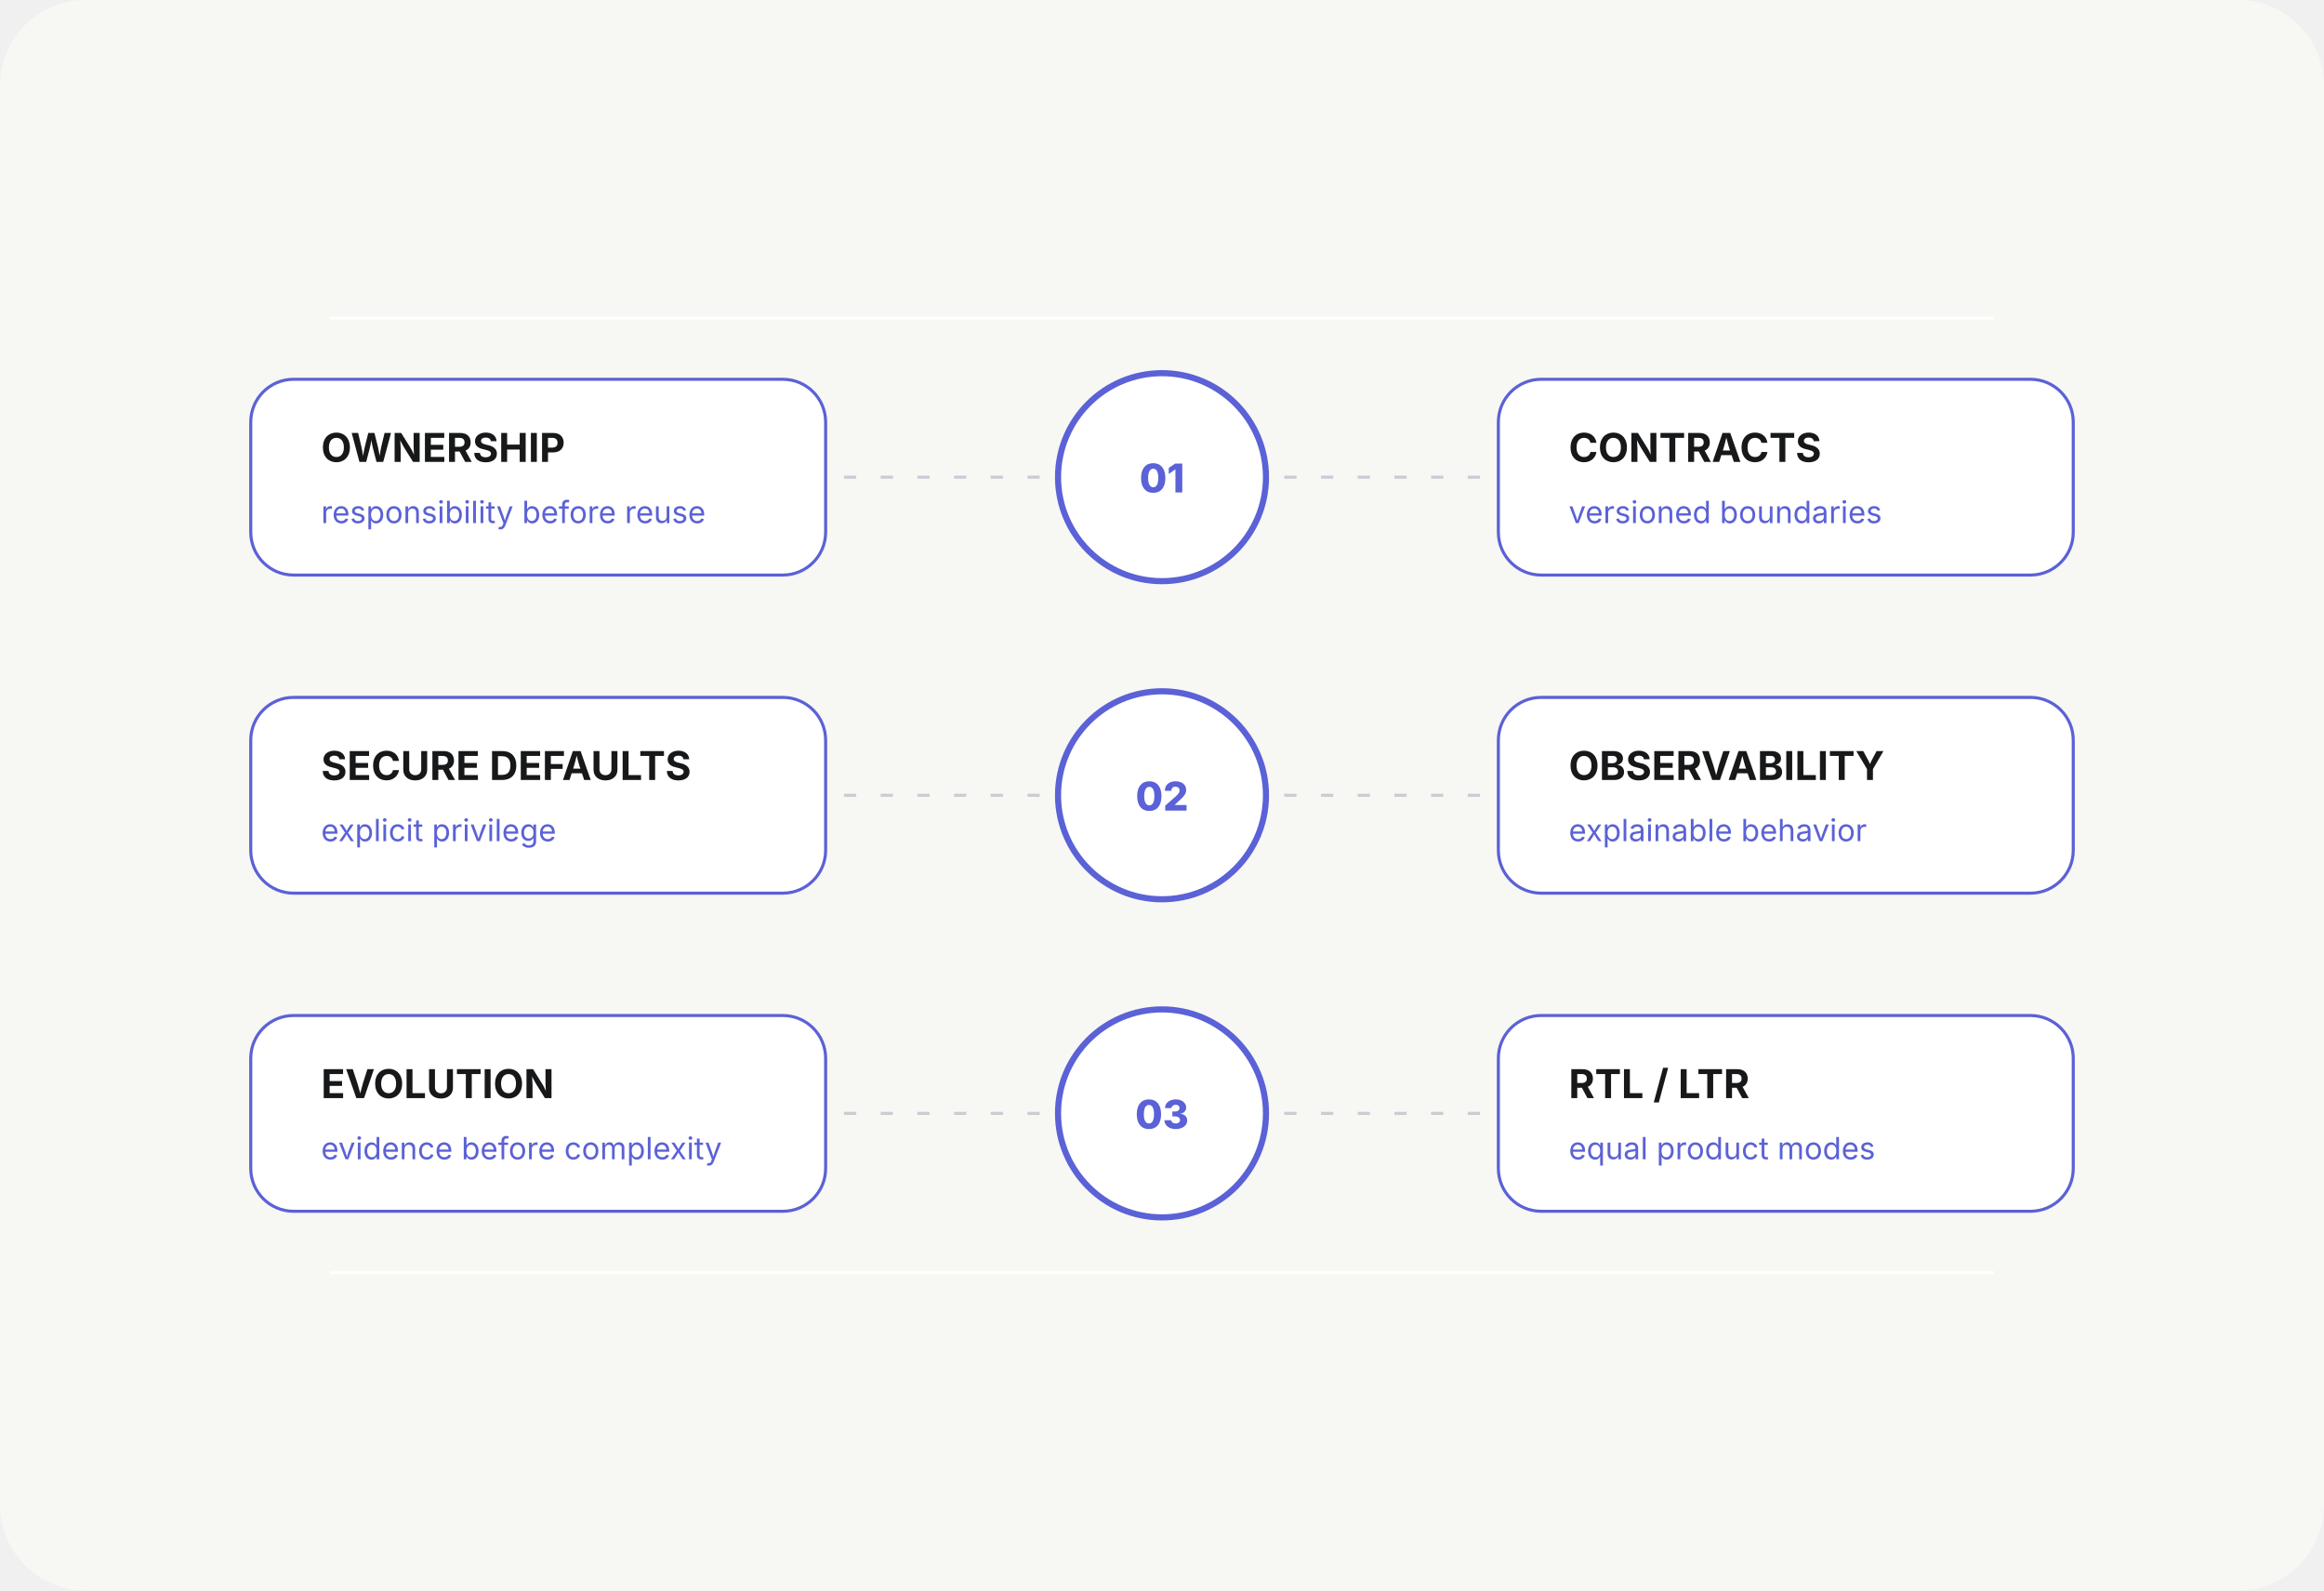
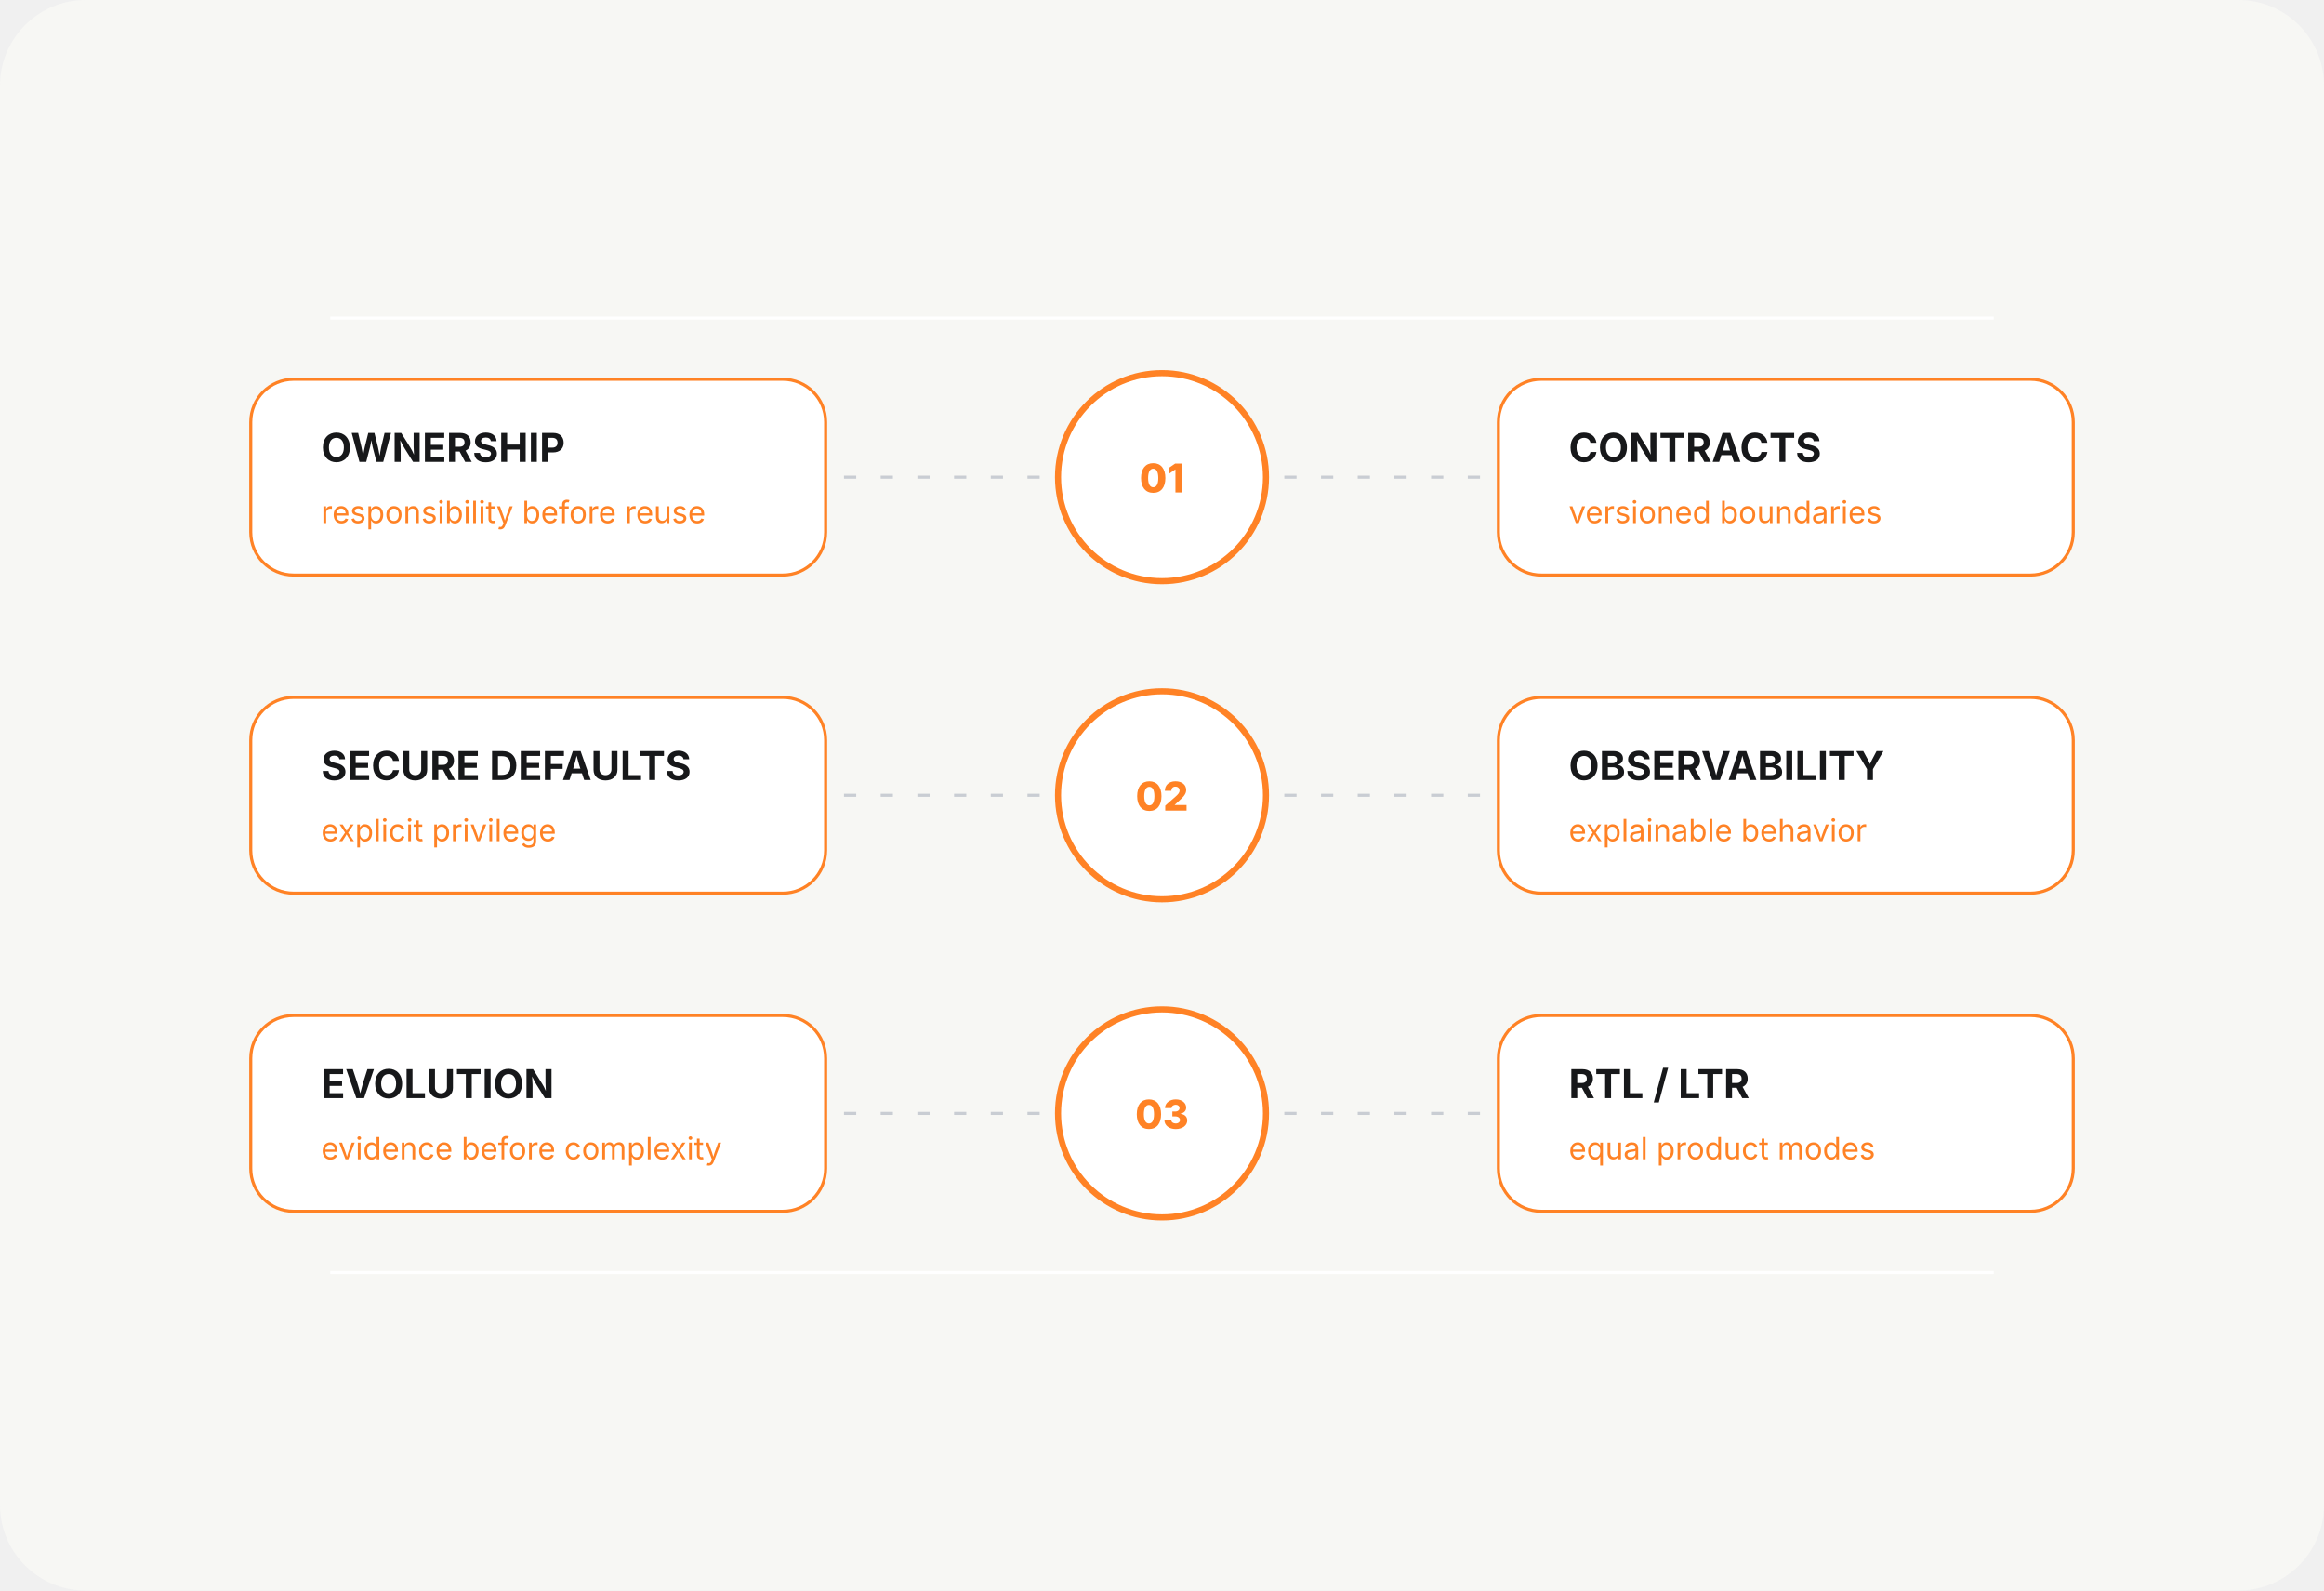
<svg xmlns="http://www.w3.org/2000/svg" viewBox="0 0 760 520" role="img" aria-labelledby="title desc">
  <rect width="760" height="520" rx="28" fill="#f7f7f4" />
  <path d="M108 104H652M108 416H652" stroke="#ffffff" />
  <path d="M180 156H580M180 260H580M180 364H580" stroke="#c9cdd3" stroke-dasharray="4 8" />
-   <g fill="#ffffff" stroke="#5b61d6">
+   <g fill="#ffffff" stroke="#ff8225">
    <rect x="82" y="124" width="188" height="64" rx="14" />
    <rect x="490" y="124" width="188" height="64" rx="14" />
    <rect x="82" y="228" width="188" height="64" rx="14" />
    <rect x="490" y="228" width="188" height="64" rx="14" />
    <rect x="82" y="332" width="188" height="64" rx="14" />
    <rect x="490" y="332" width="188" height="64" rx="14" />
  </g>
-   <g fill="#ffffff" stroke="#5b61d6" stroke-width="2">
+   <g fill="#ffffff" stroke="#ff8225" stroke-width="2">
    <circle cx="380" cy="156" r="34" />
    <circle cx="380" cy="260" r="34" />
    <circle cx="380" cy="364" r="34" />
  </g>
  <g fill="#17181a" font-family="Inter,Arial,sans-serif">
    <text x="105" y="151" font-size="13" font-weight="700">OWNERSHIP</text>
-     <text x="105" y="171" font-size="10" fill="#5b61d6">responsibility before reuse</text>
+     <text x="105" y="171" font-size="10" fill="#ff8225">responsibility before reuse</text>
    <text x="513" y="151" font-size="13" font-weight="700">CONTRACTS</text>
-     <text x="513" y="171" font-size="10" fill="#5b61d6">versioned boundaries</text>
+     <text x="513" y="171" font-size="10" fill="#ff8225">versioned boundaries</text>
    <text x="105" y="255" font-size="13" font-weight="700">SECURE DEFAULTS</text>
-     <text x="105" y="275" font-size="10" fill="#5b61d6">explicit privilege</text>
+     <text x="105" y="275" font-size="10" fill="#ff8225">explicit privilege</text>
    <text x="513" y="255" font-size="13" font-weight="700">OBSERVABILITY</text>
-     <text x="513" y="275" font-size="10" fill="#5b61d6">explainable behavior</text>
+     <text x="513" y="275" font-size="10" fill="#ff8225">explainable behavior</text>
    <text x="105" y="359" font-size="13" font-weight="700">EVOLUTION</text>
-     <text x="105" y="379" font-size="10" fill="#5b61d6">evidence before complexity</text>
+     <text x="105" y="379" font-size="10" fill="#ff8225">evidence before complexity</text>
    <text x="513" y="359" font-size="13" font-weight="700">RTL / LTR</text>
-     <text x="513" y="379" font-size="10" fill="#5b61d6">equal product modes</text>
+     <text x="513" y="379" font-size="10" fill="#ff8225">equal product modes</text>
  </g>
-   <g fill="#5b61d6" font-family="Inter,Arial,sans-serif" font-size="13" font-weight="800" text-anchor="middle">
+   <g fill="#ff8225" font-family="Inter,Arial,sans-serif" font-size="13" font-weight="800" text-anchor="middle">
    <text x="380" y="161">01</text>
    <text x="380" y="265">02</text>
    <text x="380" y="369">03</text>
  </g>
</svg>
